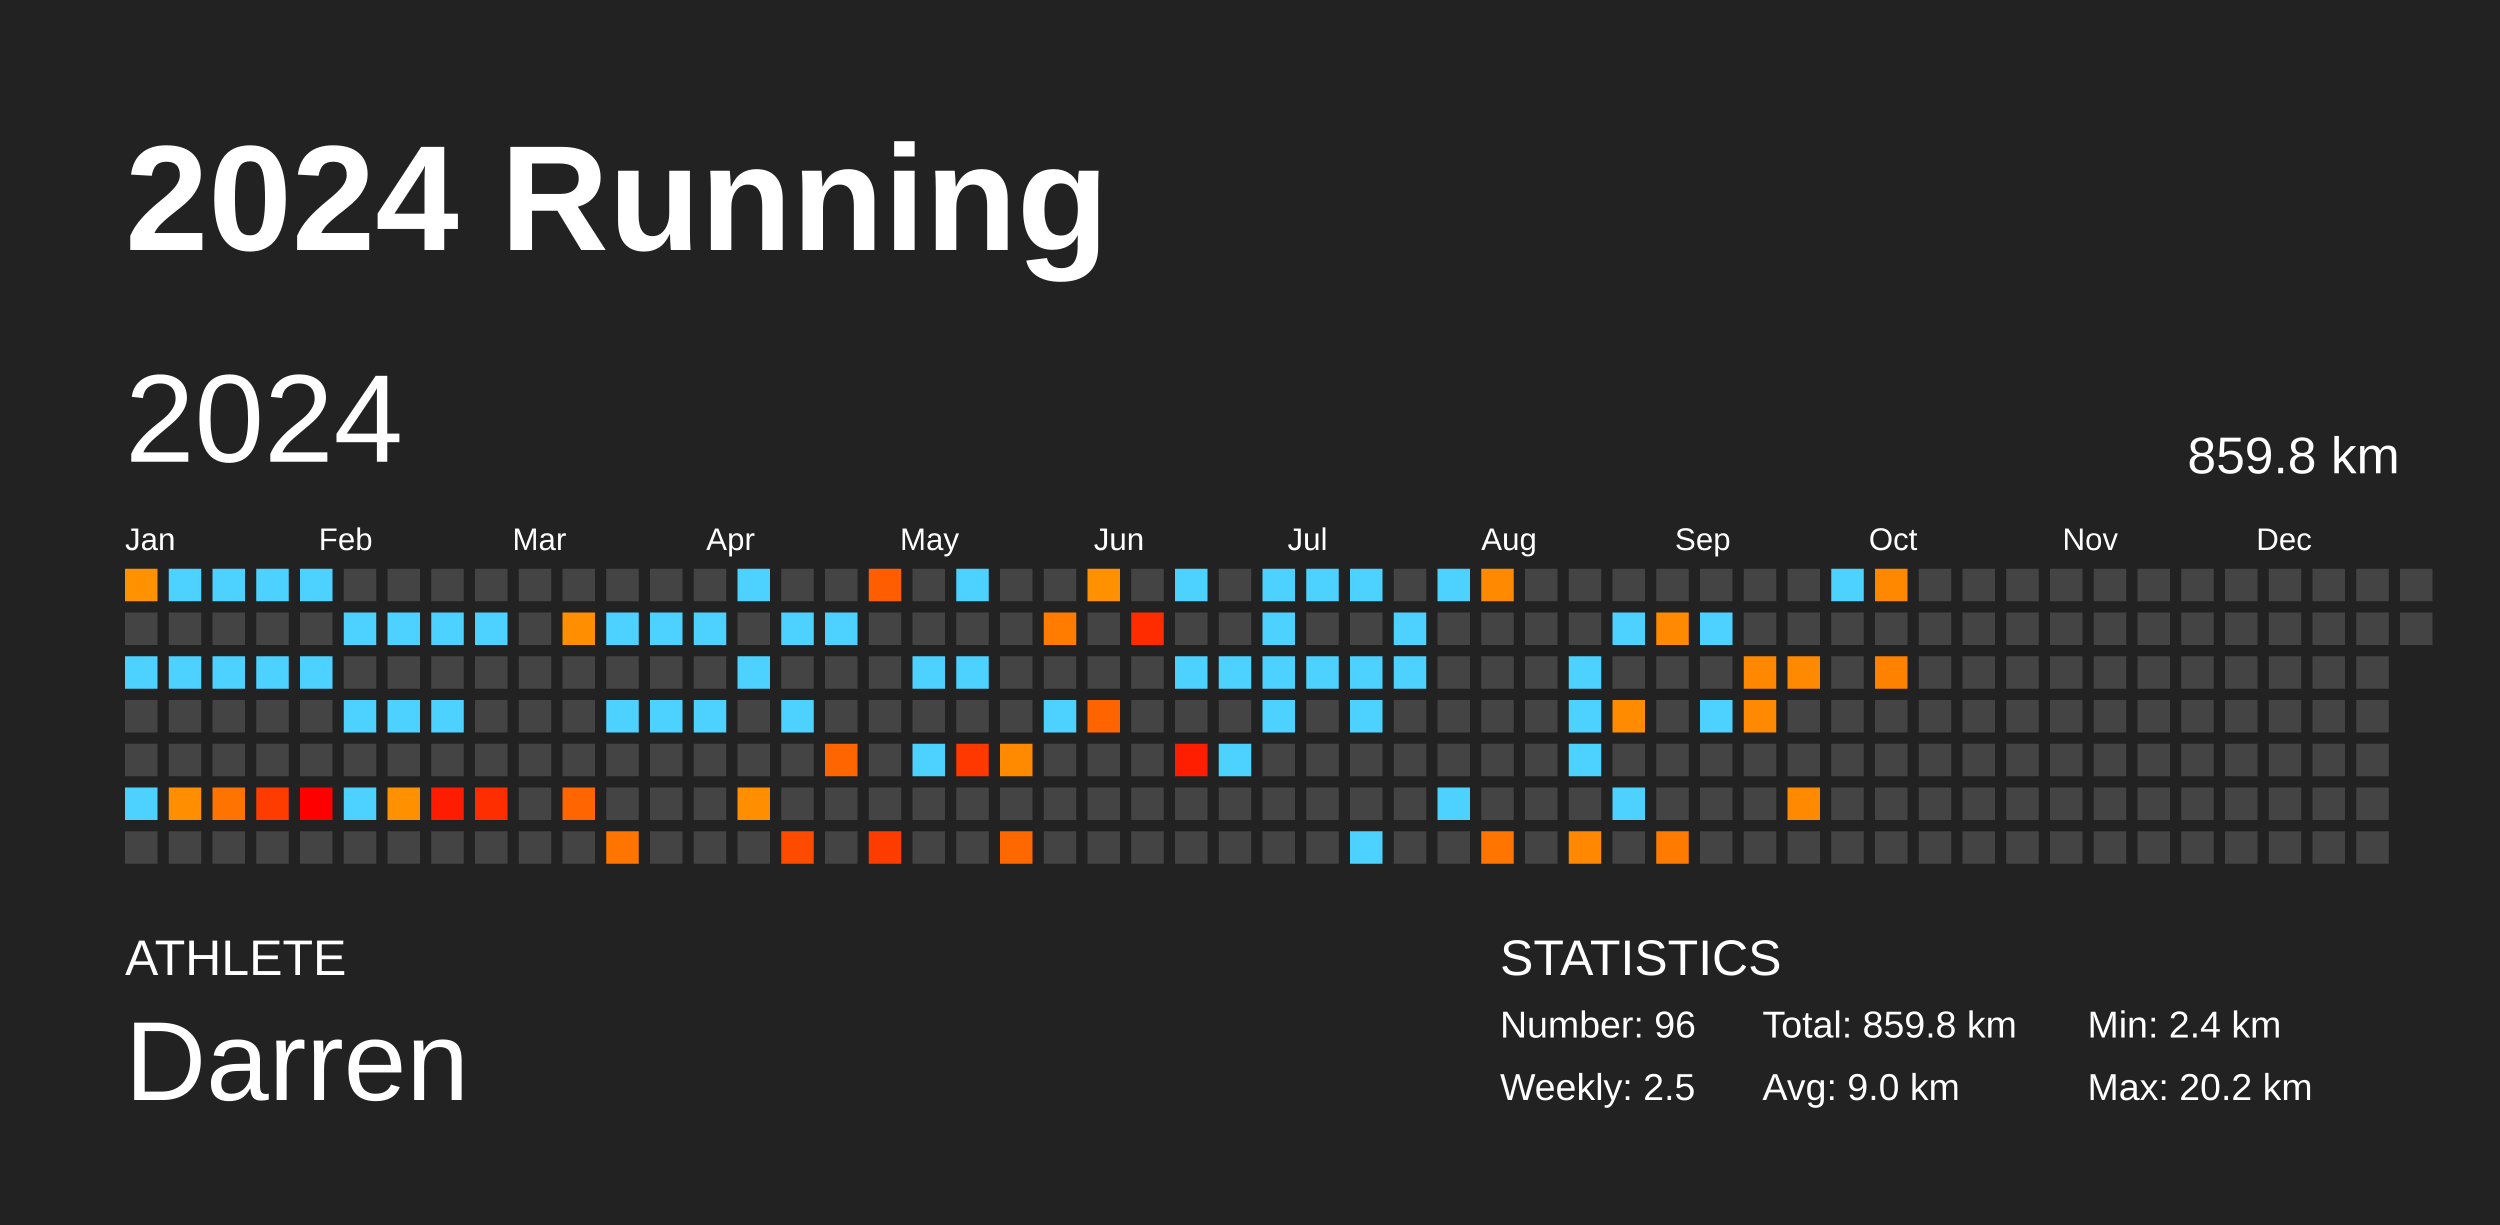
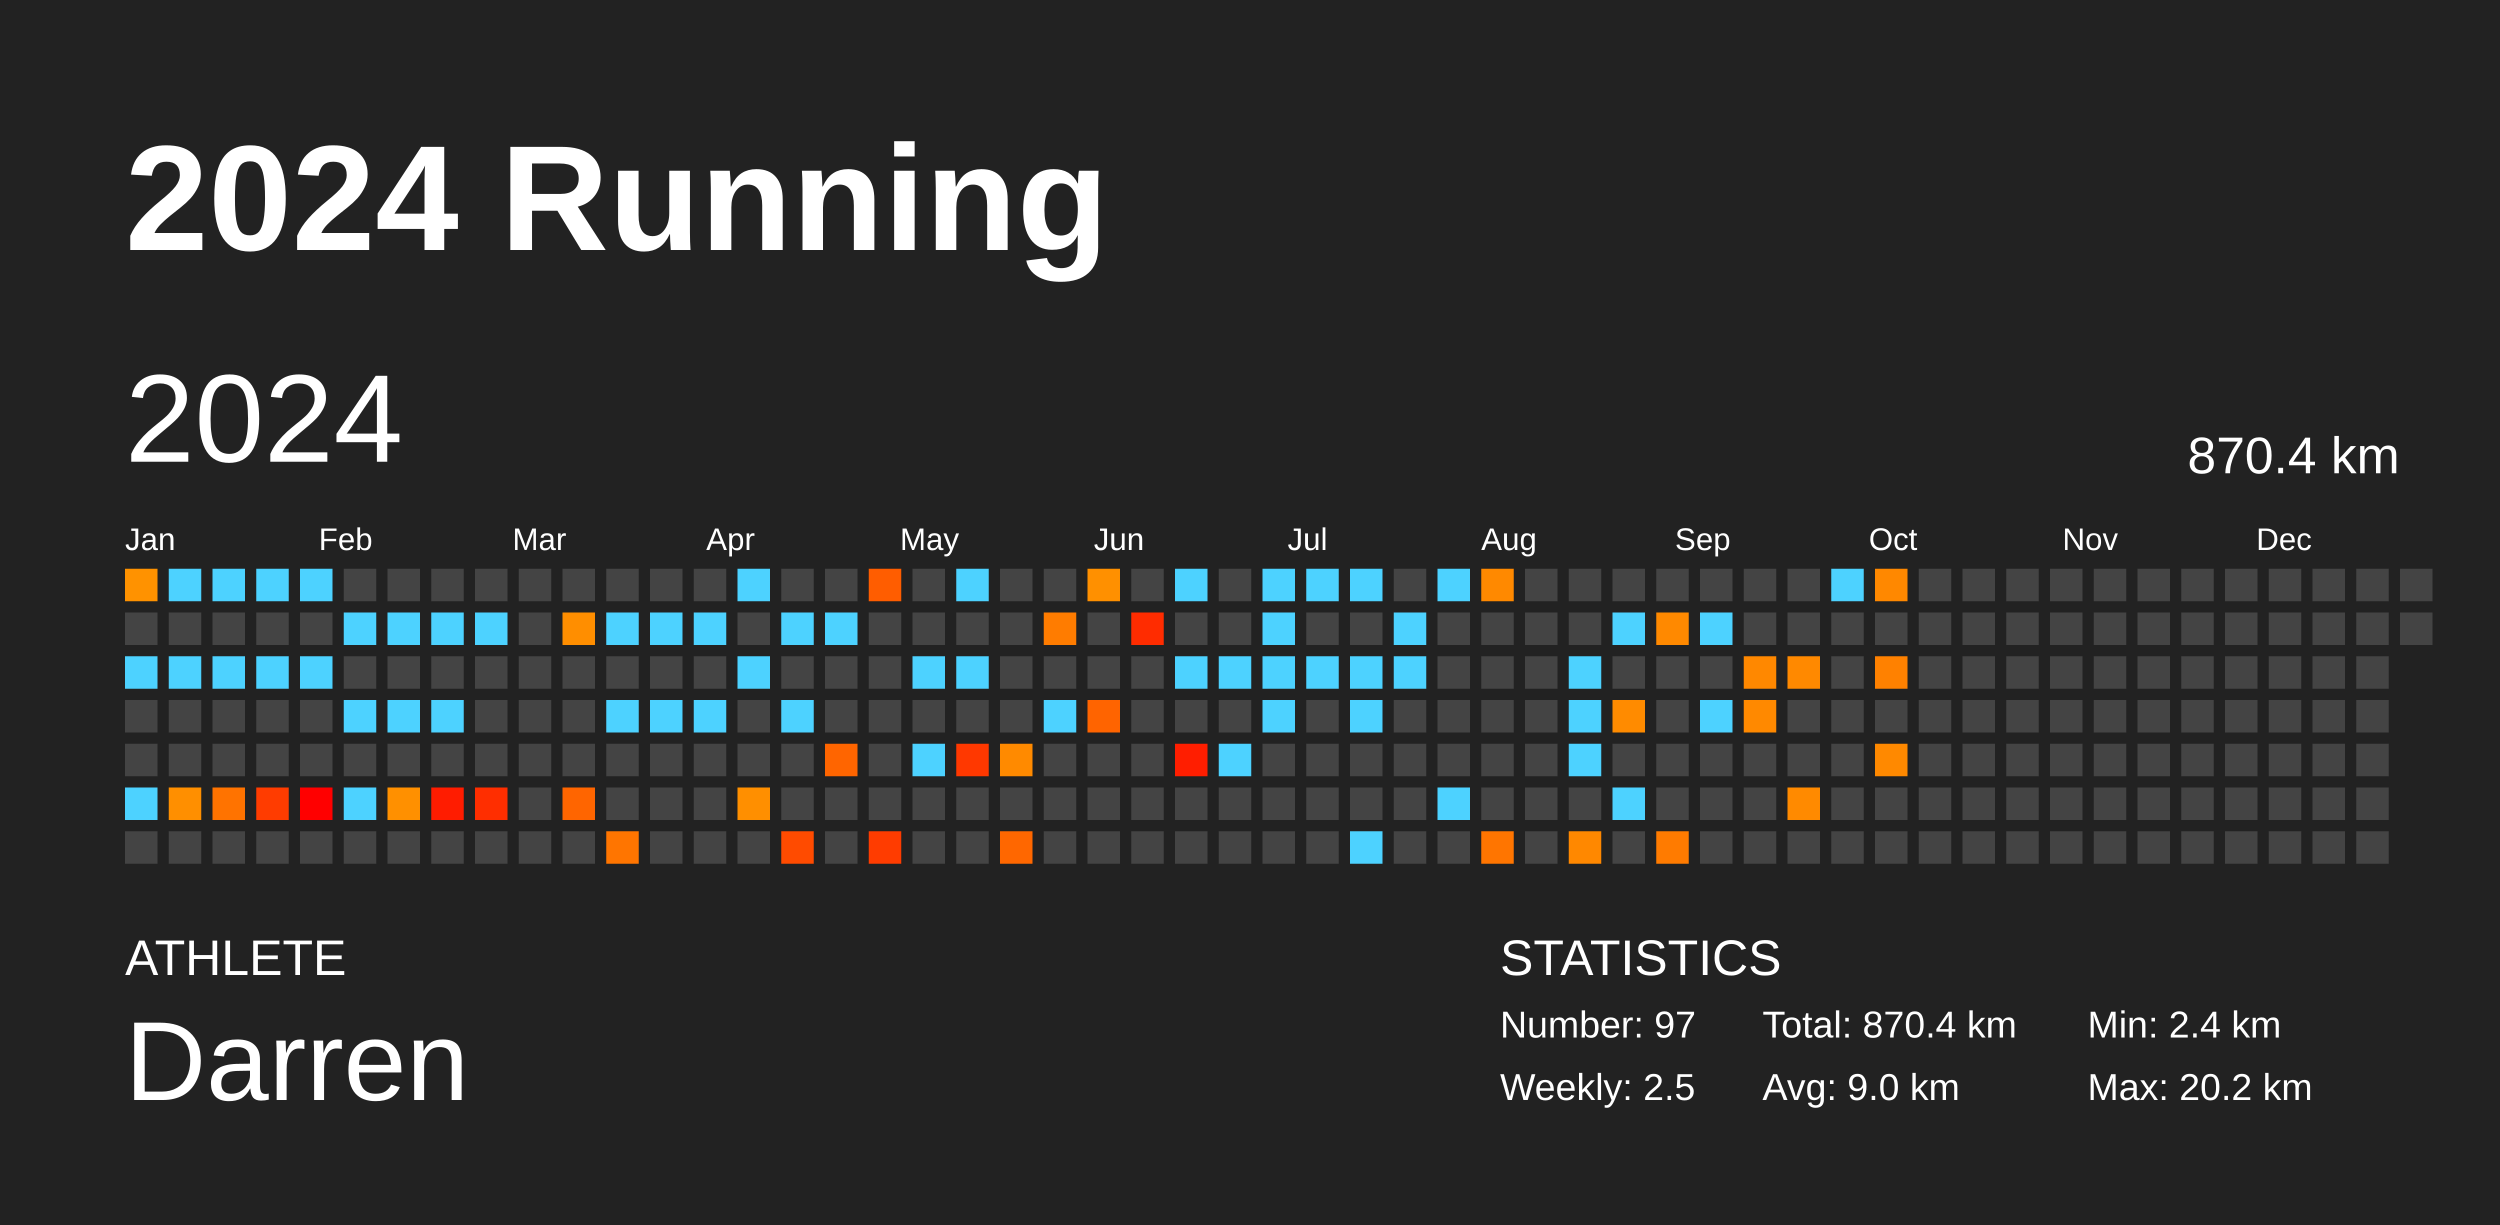
<svg xmlns="http://www.w3.org/2000/svg" baseProfile="full" height="98mm" version="1.1" viewBox="0,0,200,98" width="200mm">
  <defs />
  <rect fill="#222222" height="98" width="200" x="0" y="0" />
  <text fill="#FFFFFF" style="font-size:12px; font-family:Arial; font-weight:bold;" x="10" y="20">2024 Running</text>
  <text fill="#FFFFFF" style="font-size:4px; font-family:Arial" x="10" y="78">ATHLETE</text>
  <text fill="#FFFFFF" style="font-size:9px; font-family:Arial" x="10" y="88">Darren</text>
  <text fill="#FFFFFF" style="font-size:4px; font-family:Arial" x="120" y="78">STATISTICS</text>
-   <text fill="#FFFFFF" style="font-size:3px; font-family:Arial" x="120" y="83">Number: 96</text>
+   <text fill="#FFFFFF" style="font-size:3px; font-family:Arial" x="120" y="83">Number: 97</text>
  <text fill="#FFFFFF" style="font-size:3px; font-family:Arial" x="120" y="88">Weekly: 2.5</text>
-   <text fill="#FFFFFF" style="font-size:3px; font-family:Arial" x="141" y="83">Total: 859.8 km</text>
+   <text fill="#FFFFFF" style="font-size:3px; font-family:Arial" x="141" y="83">Total: 870.4 km</text>
  <text fill="#FFFFFF" style="font-size:3px; font-family:Arial" x="141" y="88">Avg: 9.0 km</text>
  <text fill="#FFFFFF" style="font-size:3px; font-family:Arial" x="167" y="83">Min: 2.4 km</text>
  <text fill="#FFFFFF" style="font-size:3px; font-family:Arial" x="167" y="88">Max: 20.2 km</text>
  <text dominant-baseline="hanging" fill="#FFFFFF" style="font-size:10.0px; font-family:Arial;" x="10" y="30">2024</text>
-   <text dominant-baseline="hanging" fill="#FFFFFF" style="font-size:4.125px; font-family:Arial;" x="175" y="35">859.8 km</text>
+   <text dominant-baseline="hanging" fill="#FFFFFF" style="font-size:4.125px; font-family:Arial;" x="175" y="35">870.4 km</text>
  <text fill="#FFFFFF" style="font-size:2.5px; font-family:Arial" x="10.0" y="44">Jan</text>
  <text fill="#FFFFFF" style="font-size:2.5px; font-family:Arial" x="25.5" y="44">Feb</text>
  <text fill="#FFFFFF" style="font-size:2.5px; font-family:Arial" x="41.0" y="44">Mar</text>
  <text fill="#FFFFFF" style="font-size:2.5px; font-family:Arial" x="56.5" y="44">Apr</text>
  <text fill="#FFFFFF" style="font-size:2.5px; font-family:Arial" x="72.0" y="44">May</text>
  <text fill="#FFFFFF" style="font-size:2.5px; font-family:Arial" x="87.5" y="44">Jun</text>
  <text fill="#FFFFFF" style="font-size:2.5px; font-family:Arial" x="103.0" y="44">Jul</text>
  <text fill="#FFFFFF" style="font-size:2.5px; font-family:Arial" x="118.5" y="44">Aug</text>
  <text fill="#FFFFFF" style="font-size:2.5px; font-family:Arial" x="134.0" y="44">Sep</text>
  <text fill="#FFFFFF" style="font-size:2.5px; font-family:Arial" x="149.5" y="44">Oct</text>
  <text fill="#FFFFFF" style="font-size:2.5px; font-family:Arial" x="165.0" y="44">Nov</text>
  <text fill="#FFFFFF" style="font-size:2.5px; font-family:Arial" x="180.5" y="44">Dec</text>
  <rect fill="#ff9200" height="2.6" width="2.6" x="10.0" y="45.5" />
  <rect fill="#444444" height="2.6" width="2.6" x="10.0" y="49.0" />
  <rect fill="#4dd2ff" height="2.6" width="2.6" x="10.0" y="52.5" />
  <rect fill="#444444" height="2.6" width="2.6" x="10.0" y="56.0" />
  <rect fill="#444444" height="2.6" width="2.6" x="10.0" y="59.5" />
  <rect fill="#4dd2ff" height="2.6" width="2.6" x="10.0" y="63.0" />
  <rect fill="#444444" height="2.6" width="2.6" x="10.0" y="66.5" />
  <rect fill="#4dd2ff" height="2.6" width="2.6" x="13.5" y="45.5" />
  <rect fill="#444444" height="2.6" width="2.6" x="13.5" y="49.0" />
  <rect fill="#4dd2ff" height="2.6" width="2.6" x="13.5" y="52.5" />
  <rect fill="#444444" height="2.6" width="2.6" x="13.5" y="56.0" />
  <rect fill="#444444" height="2.6" width="2.6" x="13.5" y="59.5" />
  <rect fill="#ff8f00" height="2.6" width="2.6" x="13.5" y="63.0" />
  <rect fill="#444444" height="2.6" width="2.6" x="13.5" y="66.5" />
  <rect fill="#4dd2ff" height="2.6" width="2.6" x="17.0" y="45.5" />
  <rect fill="#444444" height="2.6" width="2.6" x="17.0" y="49.0" />
  <rect fill="#4dd2ff" height="2.6" width="2.6" x="17.0" y="52.5" />
  <rect fill="#444444" height="2.6" width="2.6" x="17.0" y="56.0" />
  <rect fill="#444444" height="2.6" width="2.6" x="17.0" y="59.5" />
  <rect fill="#ff7300" height="2.6" width="2.6" x="17.0" y="63.0" />
  <rect fill="#444444" height="2.6" width="2.6" x="17.0" y="66.5" />
  <rect fill="#4dd2ff" height="2.6" width="2.6" x="20.5" y="45.5" />
  <rect fill="#444444" height="2.6" width="2.6" x="20.5" y="49.0" />
  <rect fill="#4dd2ff" height="2.6" width="2.6" x="20.5" y="52.5" />
  <rect fill="#444444" height="2.6" width="2.6" x="20.5" y="56.0" />
  <rect fill="#444444" height="2.6" width="2.6" x="20.5" y="59.5" />
  <rect fill="#ff3c00" height="2.6" width="2.6" x="20.5" y="63.0" />
  <rect fill="#444444" height="2.6" width="2.6" x="20.5" y="66.5" />
  <rect fill="#4dd2ff" height="2.6" width="2.6" x="24.0" y="45.5" />
  <rect fill="#444444" height="2.6" width="2.6" x="24.0" y="49.0" />
  <rect fill="#4dd2ff" height="2.6" width="2.6" x="24.0" y="52.5" />
  <rect fill="#444444" height="2.6" width="2.6" x="24.0" y="56.0" />
  <rect fill="#444444" height="2.6" width="2.6" x="24.0" y="59.5" />
  <rect fill="red" height="2.6" width="2.6" x="24.0" y="63.0" />
  <rect fill="#444444" height="2.6" width="2.6" x="24.0" y="66.5" />
  <rect fill="#444444" height="2.6" width="2.6" x="27.5" y="45.5" />
  <rect fill="#4dd2ff" height="2.6" width="2.6" x="27.5" y="49.0" />
  <rect fill="#444444" height="2.6" width="2.6" x="27.5" y="52.5" />
  <rect fill="#4dd2ff" height="2.6" width="2.6" x="27.5" y="56.0" />
  <rect fill="#444444" height="2.6" width="2.6" x="27.5" y="59.5" />
  <rect fill="#4dd2ff" height="2.6" width="2.6" x="27.5" y="63.0" />
  <rect fill="#444444" height="2.6" width="2.6" x="27.5" y="66.5" />
  <rect fill="#444444" height="2.6" width="2.6" x="31.0" y="45.5" />
  <rect fill="#4dd2ff" height="2.6" width="2.6" x="31.0" y="49.0" />
  <rect fill="#444444" height="2.6" width="2.6" x="31.0" y="52.5" />
  <rect fill="#4dd2ff" height="2.6" width="2.6" x="31.0" y="56.0" />
  <rect fill="#444444" height="2.6" width="2.6" x="31.0" y="59.5" />
  <rect fill="#ff9000" height="2.6" width="2.6" x="31.0" y="63.0" />
  <rect fill="#444444" height="2.6" width="2.6" x="31.0" y="66.5" />
  <rect fill="#444444" height="2.6" width="2.6" x="34.5" y="45.5" />
  <rect fill="#4dd2ff" height="2.6" width="2.6" x="34.5" y="49.0" />
  <rect fill="#444444" height="2.6" width="2.6" x="34.5" y="52.5" />
  <rect fill="#4dd2ff" height="2.6" width="2.6" x="34.5" y="56.0" />
  <rect fill="#444444" height="2.6" width="2.6" x="34.5" y="59.5" />
  <rect fill="#ff1c00" height="2.6" width="2.6" x="34.5" y="63.0" />
  <rect fill="#444444" height="2.6" width="2.6" x="34.5" y="66.5" />
  <rect fill="#444444" height="2.6" width="2.6" x="38.0" y="45.5" />
  <rect fill="#4dd2ff" height="2.6" width="2.6" x="38.0" y="49.0" />
  <rect fill="#444444" height="2.6" width="2.6" x="38.0" y="52.5" />
  <rect fill="#444444" height="2.6" width="2.6" x="38.0" y="56.0" />
  <rect fill="#444444" height="2.6" width="2.6" x="38.0" y="59.5" />
  <rect fill="#ff2e00" height="2.6" width="2.6" x="38.0" y="63.0" />
  <rect fill="#444444" height="2.6" width="2.6" x="38.0" y="66.5" />
  <rect fill="#444444" height="2.6" width="2.6" x="41.5" y="45.5" />
  <rect fill="#444444" height="2.6" width="2.6" x="41.5" y="49.0" />
  <rect fill="#444444" height="2.6" width="2.6" x="41.5" y="52.5" />
  <rect fill="#444444" height="2.6" width="2.6" x="41.5" y="56.0" />
  <rect fill="#444444" height="2.6" width="2.6" x="41.5" y="59.5" />
  <rect fill="#444444" height="2.6" width="2.6" x="41.5" y="63.0" />
  <rect fill="#444444" height="2.6" width="2.6" x="41.5" y="66.5" />
  <rect fill="#444444" height="2.6" width="2.6" x="45.0" y="45.5" />
  <rect fill="#ff8e00" height="2.6" width="2.6" x="45.0" y="49.0" />
  <rect fill="#444444" height="2.6" width="2.6" x="45.0" y="52.5" />
  <rect fill="#444444" height="2.6" width="2.6" x="45.0" y="56.0" />
  <rect fill="#444444" height="2.6" width="2.6" x="45.0" y="59.5" />
  <rect fill="#ff6500" height="2.6" width="2.6" x="45.0" y="63.0" />
  <rect fill="#444444" height="2.6" width="2.6" x="45.0" y="66.5" />
  <rect fill="#444444" height="2.6" width="2.6" x="48.5" y="45.5" />
  <rect fill="#4dd2ff" height="2.6" width="2.6" x="48.5" y="49.0" />
  <rect fill="#444444" height="2.6" width="2.6" x="48.5" y="52.5" />
  <rect fill="#4dd2ff" height="2.6" width="2.6" x="48.5" y="56.0" />
  <rect fill="#444444" height="2.6" width="2.6" x="48.5" y="59.5" />
  <rect fill="#444444" height="2.6" width="2.6" x="48.5" y="63.0" />
  <rect fill="#ff7500" height="2.6" width="2.6" x="48.5" y="66.5" />
  <rect fill="#444444" height="2.6" width="2.6" x="52.0" y="45.5" />
  <rect fill="#4dd2ff" height="2.6" width="2.6" x="52.0" y="49.0" />
  <rect fill="#444444" height="2.6" width="2.6" x="52.0" y="52.5" />
  <rect fill="#4dd2ff" height="2.6" width="2.6" x="52.0" y="56.0" />
  <rect fill="#444444" height="2.6" width="2.6" x="52.0" y="59.5" />
  <rect fill="#444444" height="2.6" width="2.6" x="52.0" y="63.0" />
  <rect fill="#444444" height="2.6" width="2.6" x="52.0" y="66.5" />
  <rect fill="#444444" height="2.6" width="2.6" x="55.5" y="45.5" />
  <rect fill="#4dd2ff" height="2.6" width="2.6" x="55.5" y="49.0" />
  <rect fill="#444444" height="2.6" width="2.6" x="55.5" y="52.5" />
  <rect fill="#4dd2ff" height="2.6" width="2.6" x="55.5" y="56.0" />
  <rect fill="#444444" height="2.6" width="2.6" x="55.5" y="59.5" />
  <rect fill="#444444" height="2.6" width="2.6" x="55.5" y="63.0" />
  <rect fill="#444444" height="2.6" width="2.6" x="55.5" y="66.5" />
  <rect fill="#4dd2ff" height="2.6" width="2.6" x="59.0" y="45.5" />
  <rect fill="#444444" height="2.6" width="2.6" x="59.0" y="49.0" />
  <rect fill="#4dd2ff" height="2.6" width="2.6" x="59.0" y="52.5" />
  <rect fill="#444444" height="2.6" width="2.6" x="59.0" y="56.0" />
  <rect fill="#444444" height="2.6" width="2.6" x="59.0" y="59.5" />
  <rect fill="#ff8f00" height="2.6" width="2.6" x="59.0" y="63.0" />
  <rect fill="#444444" height="2.6" width="2.6" x="59.0" y="66.5" />
  <rect fill="#444444" height="2.6" width="2.6" x="62.5" y="45.5" />
  <rect fill="#4dd2ff" height="2.6" width="2.6" x="62.5" y="49.0" />
  <rect fill="#444444" height="2.6" width="2.6" x="62.5" y="52.5" />
  <rect fill="#4dd2ff" height="2.6" width="2.6" x="62.5" y="56.0" />
  <rect fill="#444444" height="2.6" width="2.6" x="62.5" y="59.5" />
  <rect fill="#444444" height="2.6" width="2.6" x="62.5" y="63.0" />
  <rect fill="#ff4b00" height="2.6" width="2.6" x="62.5" y="66.5" />
  <rect fill="#444444" height="2.6" width="2.6" x="66.0" y="45.5" />
  <rect fill="#4dd2ff" height="2.6" width="2.6" x="66.0" y="49.0" />
  <rect fill="#444444" height="2.6" width="2.6" x="66.0" y="52.5" />
  <rect fill="#444444" height="2.6" width="2.6" x="66.0" y="56.0" />
  <rect fill="#ff6500" height="2.6" width="2.6" x="66.0" y="59.5" />
  <rect fill="#444444" height="2.6" width="2.6" x="66.0" y="63.0" />
  <rect fill="#444444" height="2.6" width="2.6" x="66.0" y="66.5" />
  <rect fill="#ff5d00" height="2.6" width="2.6" x="69.5" y="45.5" />
  <rect fill="#444444" height="2.6" width="2.6" x="69.5" y="49.0" />
  <rect fill="#444444" height="2.6" width="2.6" x="69.5" y="52.5" />
  <rect fill="#444444" height="2.6" width="2.6" x="69.5" y="56.0" />
  <rect fill="#444444" height="2.6" width="2.6" x="69.5" y="59.5" />
  <rect fill="#444444" height="2.6" width="2.6" x="69.5" y="63.0" />
  <rect fill="#ff3c00" height="2.6" width="2.6" x="69.5" y="66.5" />
  <rect fill="#444444" height="2.6" width="2.6" x="73.0" y="45.5" />
  <rect fill="#444444" height="2.6" width="2.6" x="73.0" y="49.0" />
  <rect fill="#4dd2ff" height="2.6" width="2.6" x="73.0" y="52.5" />
  <rect fill="#444444" height="2.6" width="2.6" x="73.0" y="56.0" />
  <rect fill="#4dd2ff" height="2.6" width="2.6" x="73.0" y="59.5" />
  <rect fill="#444444" height="2.6" width="2.6" x="73.0" y="63.0" />
  <rect fill="#444444" height="2.6" width="2.6" x="73.0" y="66.5" />
  <rect fill="#4dd2ff" height="2.6" width="2.6" x="76.5" y="45.5" />
  <rect fill="#444444" height="2.6" width="2.6" x="76.5" y="49.0" />
  <rect fill="#4dd2ff" height="2.6" width="2.6" x="76.5" y="52.5" />
  <rect fill="#444444" height="2.6" width="2.6" x="76.5" y="56.0" />
  <rect fill="#ff3800" height="2.6" width="2.6" x="76.5" y="59.5" />
  <rect fill="#444444" height="2.6" width="2.6" x="76.5" y="63.0" />
  <rect fill="#444444" height="2.6" width="2.6" x="76.5" y="66.5" />
  <rect fill="#444444" height="2.6" width="2.6" x="80.0" y="45.5" />
  <rect fill="#444444" height="2.6" width="2.6" x="80.0" y="49.0" />
  <rect fill="#444444" height="2.6" width="2.6" x="80.0" y="52.5" />
  <rect fill="#444444" height="2.6" width="2.6" x="80.0" y="56.0" />
  <rect fill="#ff8a00" height="2.6" width="2.6" x="80.0" y="59.5" />
  <rect fill="#444444" height="2.6" width="2.6" x="80.0" y="63.0" />
  <rect fill="#ff6700" height="2.6" width="2.6" x="80.0" y="66.5" />
  <rect fill="#444444" height="2.6" width="2.6" x="83.5" y="45.5" />
  <rect fill="#ff7c00" height="2.6" width="2.6" x="83.5" y="49.0" />
  <rect fill="#444444" height="2.6" width="2.6" x="83.5" y="52.5" />
  <rect fill="#4dd2ff" height="2.6" width="2.6" x="83.5" y="56.0" />
  <rect fill="#444444" height="2.6" width="2.6" x="83.5" y="59.5" />
  <rect fill="#444444" height="2.6" width="2.6" x="83.5" y="63.0" />
  <rect fill="#444444" height="2.6" width="2.6" x="83.5" y="66.5" />
  <rect fill="#ff9000" height="2.6" width="2.6" x="87.0" y="45.5" />
  <rect fill="#444444" height="2.6" width="2.6" x="87.0" y="49.0" />
  <rect fill="#444444" height="2.6" width="2.6" x="87.0" y="52.5" />
  <rect fill="#ff6400" height="2.6" width="2.6" x="87.0" y="56.0" />
  <rect fill="#444444" height="2.6" width="2.6" x="87.0" y="59.5" />
  <rect fill="#444444" height="2.6" width="2.6" x="87.0" y="63.0" />
  <rect fill="#444444" height="2.6" width="2.6" x="87.0" y="66.5" />
  <rect fill="#444444" height="2.6" width="2.6" x="90.5" y="45.5" />
  <rect fill="#ff2c00" height="2.6" width="2.6" x="90.5" y="49.0" />
  <rect fill="#444444" height="2.6" width="2.6" x="90.5" y="52.5" />
  <rect fill="#444444" height="2.6" width="2.6" x="90.5" y="56.0" />
  <rect fill="#444444" height="2.6" width="2.6" x="90.5" y="59.5" />
  <rect fill="#444444" height="2.6" width="2.6" x="90.5" y="63.0" />
  <rect fill="#444444" height="2.6" width="2.6" x="90.5" y="66.5" />
  <rect fill="#4dd2ff" height="2.6" width="2.6" x="94.0" y="45.5" />
  <rect fill="#444444" height="2.6" width="2.6" x="94.0" y="49.0" />
  <rect fill="#4dd2ff" height="2.6" width="2.6" x="94.0" y="52.5" />
  <rect fill="#444444" height="2.6" width="2.6" x="94.0" y="56.0" />
  <rect fill="#ff1e00" height="2.6" width="2.6" x="94.0" y="59.5" />
  <rect fill="#444444" height="2.6" width="2.6" x="94.0" y="63.0" />
  <rect fill="#444444" height="2.6" width="2.6" x="94.0" y="66.5" />
  <rect fill="#444444" height="2.6" width="2.6" x="97.5" y="45.5" />
  <rect fill="#444444" height="2.6" width="2.6" x="97.5" y="49.0" />
  <rect fill="#4dd2ff" height="2.6" width="2.6" x="97.5" y="52.5" />
  <rect fill="#444444" height="2.6" width="2.6" x="97.5" y="56.0" />
  <rect fill="#4dd2ff" height="2.6" width="2.6" x="97.5" y="59.5" />
  <rect fill="#444444" height="2.6" width="2.6" x="97.5" y="63.0" />
  <rect fill="#444444" height="2.6" width="2.6" x="97.5" y="66.5" />
  <rect fill="#4dd2ff" height="2.6" width="2.6" x="101.0" y="45.5" />
  <rect fill="#4dd2ff" height="2.6" width="2.6" x="101.0" y="49.0" />
  <rect fill="#4dd2ff" height="2.6" width="2.6" x="101.0" y="52.5" />
  <rect fill="#4dd2ff" height="2.6" width="2.6" x="101.0" y="56.0" />
  <rect fill="#444444" height="2.6" width="2.6" x="101.0" y="59.5" />
  <rect fill="#444444" height="2.6" width="2.6" x="101.0" y="63.0" />
  <rect fill="#444444" height="2.6" width="2.6" x="101.0" y="66.5" />
  <rect fill="#4dd2ff" height="2.6" width="2.6" x="104.5" y="45.5" />
  <rect fill="#444444" height="2.6" width="2.6" x="104.5" y="49.0" />
  <rect fill="#4dd2ff" height="2.6" width="2.6" x="104.5" y="52.5" />
  <rect fill="#444444" height="2.6" width="2.6" x="104.5" y="56.0" />
  <rect fill="#444444" height="2.6" width="2.6" x="104.5" y="59.5" />
  <rect fill="#444444" height="2.6" width="2.6" x="104.5" y="63.0" />
  <rect fill="#444444" height="2.6" width="2.6" x="104.5" y="66.5" />
  <rect fill="#4dd2ff" height="2.6" width="2.6" x="108.0" y="45.5" />
  <rect fill="#444444" height="2.6" width="2.6" x="108.0" y="49.0" />
  <rect fill="#4dd2ff" height="2.6" width="2.6" x="108.0" y="52.5" />
  <rect fill="#4dd2ff" height="2.6" width="2.6" x="108.0" y="56.0" />
  <rect fill="#444444" height="2.6" width="2.6" x="108.0" y="59.5" />
  <rect fill="#444444" height="2.6" width="2.6" x="108.0" y="63.0" />
  <rect fill="#4dd2ff" height="2.6" width="2.6" x="108.0" y="66.5" />
  <rect fill="#444444" height="2.6" width="2.6" x="111.5" y="45.5" />
  <rect fill="#4dd2ff" height="2.6" width="2.6" x="111.5" y="49.0" />
  <rect fill="#4dd2ff" height="2.6" width="2.6" x="111.5" y="52.5" />
  <rect fill="#444444" height="2.6" width="2.6" x="111.5" y="56.0" />
  <rect fill="#444444" height="2.6" width="2.6" x="111.5" y="59.5" />
  <rect fill="#444444" height="2.6" width="2.6" x="111.5" y="63.0" />
  <rect fill="#444444" height="2.6" width="2.6" x="111.5" y="66.5" />
  <rect fill="#4dd2ff" height="2.6" width="2.6" x="115.0" y="45.5" />
  <rect fill="#444444" height="2.6" width="2.6" x="115.0" y="49.0" />
  <rect fill="#444444" height="2.6" width="2.6" x="115.0" y="52.5" />
  <rect fill="#444444" height="2.6" width="2.6" x="115.0" y="56.0" />
  <rect fill="#444444" height="2.6" width="2.6" x="115.0" y="59.5" />
  <rect fill="#4dd2ff" height="2.6" width="2.6" x="115.0" y="63.0" />
  <rect fill="#444444" height="2.6" width="2.6" x="115.0" y="66.5" />
  <rect fill="#ff8900" height="2.6" width="2.6" x="118.5" y="45.5" />
  <rect fill="#444444" height="2.6" width="2.6" x="118.5" y="49.0" />
  <rect fill="#444444" height="2.6" width="2.6" x="118.5" y="52.5" />
  <rect fill="#444444" height="2.6" width="2.6" x="118.5" y="56.0" />
  <rect fill="#444444" height="2.6" width="2.6" x="118.5" y="59.5" />
  <rect fill="#444444" height="2.6" width="2.6" x="118.5" y="63.0" />
  <rect fill="#ff7500" height="2.6" width="2.6" x="118.5" y="66.5" />
  <rect fill="#444444" height="2.6" width="2.6" x="122.0" y="45.5" />
  <rect fill="#444444" height="2.6" width="2.6" x="122.0" y="49.0" />
  <rect fill="#444444" height="2.6" width="2.6" x="122.0" y="52.5" />
  <rect fill="#444444" height="2.6" width="2.6" x="122.0" y="56.0" />
  <rect fill="#444444" height="2.6" width="2.6" x="122.0" y="59.5" />
  <rect fill="#444444" height="2.6" width="2.6" x="122.0" y="63.0" />
  <rect fill="#444444" height="2.6" width="2.6" x="122.0" y="66.5" />
  <rect fill="#444444" height="2.6" width="2.6" x="125.5" y="45.5" />
  <rect fill="#444444" height="2.6" width="2.6" x="125.5" y="49.0" />
  <rect fill="#4dd2ff" height="2.6" width="2.6" x="125.5" y="52.5" />
  <rect fill="#4dd2ff" height="2.6" width="2.6" x="125.5" y="56.0" />
  <rect fill="#4dd2ff" height="2.6" width="2.6" x="125.5" y="59.5" />
  <rect fill="#444444" height="2.6" width="2.6" x="125.5" y="63.0" />
  <rect fill="#ff8800" height="2.6" width="2.6" x="125.5" y="66.5" />
  <rect fill="#444444" height="2.6" width="2.6" x="129.0" y="45.5" />
  <rect fill="#4dd2ff" height="2.6" width="2.6" x="129.0" y="49.0" />
  <rect fill="#444444" height="2.6" width="2.6" x="129.0" y="52.5" />
  <rect fill="#ff8b00" height="2.6" width="2.6" x="129.0" y="56.0" />
  <rect fill="#444444" height="2.6" width="2.6" x="129.0" y="59.5" />
  <rect fill="#4dd2ff" height="2.6" width="2.6" x="129.0" y="63.0" />
  <rect fill="#444444" height="2.6" width="2.6" x="129.0" y="66.5" />
  <rect fill="#444444" height="2.6" width="2.6" x="132.5" y="45.5" />
  <rect fill="#ff8900" height="2.6" width="2.6" x="132.5" y="49.0" />
  <rect fill="#444444" height="2.6" width="2.6" x="132.5" y="52.5" />
  <rect fill="#444444" height="2.6" width="2.6" x="132.5" y="56.0" />
  <rect fill="#444444" height="2.6" width="2.6" x="132.5" y="59.5" />
  <rect fill="#444444" height="2.6" width="2.6" x="132.5" y="63.0" />
  <rect fill="#ff7b00" height="2.6" width="2.6" x="132.5" y="66.5" />
  <rect fill="#444444" height="2.6" width="2.6" x="136.0" y="45.5" />
  <rect fill="#4dd2ff" height="2.6" width="2.6" x="136.0" y="49.0" />
  <rect fill="#444444" height="2.6" width="2.6" x="136.0" y="52.5" />
  <rect fill="#4dd2ff" height="2.6" width="2.6" x="136.0" y="56.0" />
  <rect fill="#444444" height="2.6" width="2.6" x="136.0" y="59.5" />
  <rect fill="#444444" height="2.6" width="2.6" x="136.0" y="63.0" />
  <rect fill="#444444" height="2.6" width="2.6" x="136.0" y="66.5" />
  <rect fill="#444444" height="2.6" width="2.6" x="139.5" y="45.5" />
  <rect fill="#444444" height="2.6" width="2.6" x="139.5" y="49.0" />
  <rect fill="#ff8800" height="2.6" width="2.6" x="139.5" y="52.5" />
  <rect fill="#ff8900" height="2.6" width="2.6" x="139.5" y="56.0" />
  <rect fill="#444444" height="2.6" width="2.6" x="139.5" y="59.5" />
  <rect fill="#444444" height="2.6" width="2.6" x="139.5" y="63.0" />
  <rect fill="#444444" height="2.6" width="2.6" x="139.5" y="66.5" />
  <rect fill="#444444" height="2.6" width="2.6" x="143.0" y="45.5" />
  <rect fill="#444444" height="2.6" width="2.6" x="143.0" y="49.0" />
  <rect fill="#ff8900" height="2.6" width="2.6" x="143.0" y="52.5" />
  <rect fill="#444444" height="2.6" width="2.6" x="143.0" y="56.0" />
  <rect fill="#444444" height="2.6" width="2.6" x="143.0" y="59.5" />
  <rect fill="#ff8a00" height="2.6" width="2.6" x="143.0" y="63.0" />
  <rect fill="#444444" height="2.6" width="2.6" x="143.0" y="66.5" />
  <rect fill="#4dd2ff" height="2.6" width="2.6" x="146.5" y="45.5" />
  <rect fill="#444444" height="2.6" width="2.6" x="146.5" y="49.0" />
  <rect fill="#444444" height="2.6" width="2.6" x="146.5" y="52.5" />
  <rect fill="#444444" height="2.6" width="2.6" x="146.5" y="56.0" />
  <rect fill="#444444" height="2.6" width="2.6" x="146.5" y="59.5" />
  <rect fill="#444444" height="2.6" width="2.6" x="146.5" y="63.0" />
  <rect fill="#444444" height="2.6" width="2.6" x="146.5" y="66.5" />
  <rect fill="#ff8800" height="2.6" width="2.6" x="150.0" y="45.5" />
  <rect fill="#444444" height="2.6" width="2.6" x="150.0" y="49.0" />
  <rect fill="#ff8100" height="2.6" width="2.6" x="150.0" y="52.5" />
  <rect fill="#444444" height="2.6" width="2.6" x="150.0" y="56.0" />
-   <rect fill="#444444" height="2.6" width="2.6" x="150.0" y="59.5" />
+   <rect fill="#ff8900" height="2.6" width="2.6" x="150.0" y="59.5" />
  <rect fill="#444444" height="2.6" width="2.6" x="150.0" y="63.0" />
  <rect fill="#444444" height="2.6" width="2.6" x="150.0" y="66.5" />
  <rect fill="#444444" height="2.6" width="2.6" x="153.5" y="45.5" />
  <rect fill="#444444" height="2.6" width="2.6" x="153.5" y="49.0" />
  <rect fill="#444444" height="2.6" width="2.6" x="153.5" y="52.5" />
  <rect fill="#444444" height="2.6" width="2.6" x="153.5" y="56.0" />
  <rect fill="#444444" height="2.6" width="2.6" x="153.5" y="59.5" />
  <rect fill="#444444" height="2.6" width="2.6" x="153.5" y="63.0" />
  <rect fill="#444444" height="2.6" width="2.6" x="153.5" y="66.5" />
  <rect fill="#444444" height="2.6" width="2.6" x="157.0" y="45.5" />
  <rect fill="#444444" height="2.6" width="2.6" x="157.0" y="49.0" />
  <rect fill="#444444" height="2.6" width="2.6" x="157.0" y="52.5" />
  <rect fill="#444444" height="2.6" width="2.6" x="157.0" y="56.0" />
  <rect fill="#444444" height="2.6" width="2.6" x="157.0" y="59.5" />
  <rect fill="#444444" height="2.6" width="2.6" x="157.0" y="63.0" />
  <rect fill="#444444" height="2.6" width="2.6" x="157.0" y="66.5" />
  <rect fill="#444444" height="2.6" width="2.6" x="160.5" y="45.5" />
  <rect fill="#444444" height="2.6" width="2.6" x="160.5" y="49.0" />
  <rect fill="#444444" height="2.6" width="2.6" x="160.5" y="52.5" />
  <rect fill="#444444" height="2.6" width="2.6" x="160.5" y="56.0" />
  <rect fill="#444444" height="2.6" width="2.6" x="160.5" y="59.5" />
  <rect fill="#444444" height="2.6" width="2.6" x="160.5" y="63.0" />
  <rect fill="#444444" height="2.6" width="2.6" x="160.5" y="66.5" />
  <rect fill="#444444" height="2.6" width="2.6" x="164.0" y="45.5" />
  <rect fill="#444444" height="2.6" width="2.6" x="164.0" y="49.0" />
  <rect fill="#444444" height="2.6" width="2.6" x="164.0" y="52.5" />
  <rect fill="#444444" height="2.6" width="2.6" x="164.0" y="56.0" />
  <rect fill="#444444" height="2.6" width="2.6" x="164.0" y="59.5" />
  <rect fill="#444444" height="2.6" width="2.6" x="164.0" y="63.0" />
  <rect fill="#444444" height="2.6" width="2.6" x="164.0" y="66.5" />
  <rect fill="#444444" height="2.6" width="2.6" x="167.5" y="45.5" />
  <rect fill="#444444" height="2.6" width="2.6" x="167.5" y="49.0" />
  <rect fill="#444444" height="2.6" width="2.6" x="167.5" y="52.5" />
  <rect fill="#444444" height="2.6" width="2.6" x="167.5" y="56.0" />
  <rect fill="#444444" height="2.6" width="2.6" x="167.5" y="59.5" />
  <rect fill="#444444" height="2.6" width="2.6" x="167.5" y="63.0" />
  <rect fill="#444444" height="2.6" width="2.6" x="167.5" y="66.5" />
  <rect fill="#444444" height="2.6" width="2.6" x="171.0" y="45.5" />
  <rect fill="#444444" height="2.6" width="2.6" x="171.0" y="49.0" />
  <rect fill="#444444" height="2.6" width="2.6" x="171.0" y="52.5" />
  <rect fill="#444444" height="2.6" width="2.6" x="171.0" y="56.0" />
  <rect fill="#444444" height="2.6" width="2.6" x="171.0" y="59.5" />
  <rect fill="#444444" height="2.6" width="2.6" x="171.0" y="63.0" />
  <rect fill="#444444" height="2.6" width="2.6" x="171.0" y="66.5" />
  <rect fill="#444444" height="2.6" width="2.6" x="174.5" y="45.5" />
  <rect fill="#444444" height="2.6" width="2.6" x="174.5" y="49.0" />
  <rect fill="#444444" height="2.6" width="2.6" x="174.5" y="52.5" />
  <rect fill="#444444" height="2.6" width="2.6" x="174.5" y="56.0" />
  <rect fill="#444444" height="2.6" width="2.6" x="174.5" y="59.5" />
  <rect fill="#444444" height="2.6" width="2.6" x="174.5" y="63.0" />
  <rect fill="#444444" height="2.6" width="2.6" x="174.5" y="66.5" />
  <rect fill="#444444" height="2.6" width="2.6" x="178.0" y="45.5" />
  <rect fill="#444444" height="2.6" width="2.6" x="178.0" y="49.0" />
  <rect fill="#444444" height="2.6" width="2.6" x="178.0" y="52.5" />
  <rect fill="#444444" height="2.6" width="2.6" x="178.0" y="56.0" />
  <rect fill="#444444" height="2.6" width="2.6" x="178.0" y="59.5" />
  <rect fill="#444444" height="2.6" width="2.6" x="178.0" y="63.0" />
  <rect fill="#444444" height="2.6" width="2.6" x="178.0" y="66.5" />
  <rect fill="#444444" height="2.6" width="2.6" x="181.5" y="45.5" />
  <rect fill="#444444" height="2.6" width="2.6" x="181.5" y="49.0" />
  <rect fill="#444444" height="2.6" width="2.6" x="181.5" y="52.5" />
  <rect fill="#444444" height="2.6" width="2.6" x="181.5" y="56.0" />
  <rect fill="#444444" height="2.6" width="2.6" x="181.5" y="59.5" />
  <rect fill="#444444" height="2.6" width="2.6" x="181.5" y="63.0" />
  <rect fill="#444444" height="2.6" width="2.6" x="181.5" y="66.5" />
  <rect fill="#444444" height="2.6" width="2.6" x="185.0" y="45.5" />
  <rect fill="#444444" height="2.6" width="2.6" x="185.0" y="49.0" />
  <rect fill="#444444" height="2.6" width="2.6" x="185.0" y="52.5" />
  <rect fill="#444444" height="2.6" width="2.6" x="185.0" y="56.0" />
  <rect fill="#444444" height="2.6" width="2.6" x="185.0" y="59.5" />
  <rect fill="#444444" height="2.6" width="2.6" x="185.0" y="63.0" />
  <rect fill="#444444" height="2.6" width="2.6" x="185.0" y="66.5" />
  <rect fill="#444444" height="2.6" width="2.6" x="188.5" y="45.5" />
  <rect fill="#444444" height="2.6" width="2.6" x="188.5" y="49.0" />
  <rect fill="#444444" height="2.6" width="2.6" x="188.5" y="52.5" />
  <rect fill="#444444" height="2.6" width="2.6" x="188.5" y="56.0" />
  <rect fill="#444444" height="2.6" width="2.6" x="188.5" y="59.5" />
  <rect fill="#444444" height="2.6" width="2.6" x="188.5" y="63.0" />
  <rect fill="#444444" height="2.6" width="2.6" x="188.5" y="66.5" />
  <rect fill="#444444" height="2.6" width="2.6" x="192.0" y="45.5" />
  <rect fill="#444444" height="2.6" width="2.6" x="192.0" y="49.0" />
</svg>
